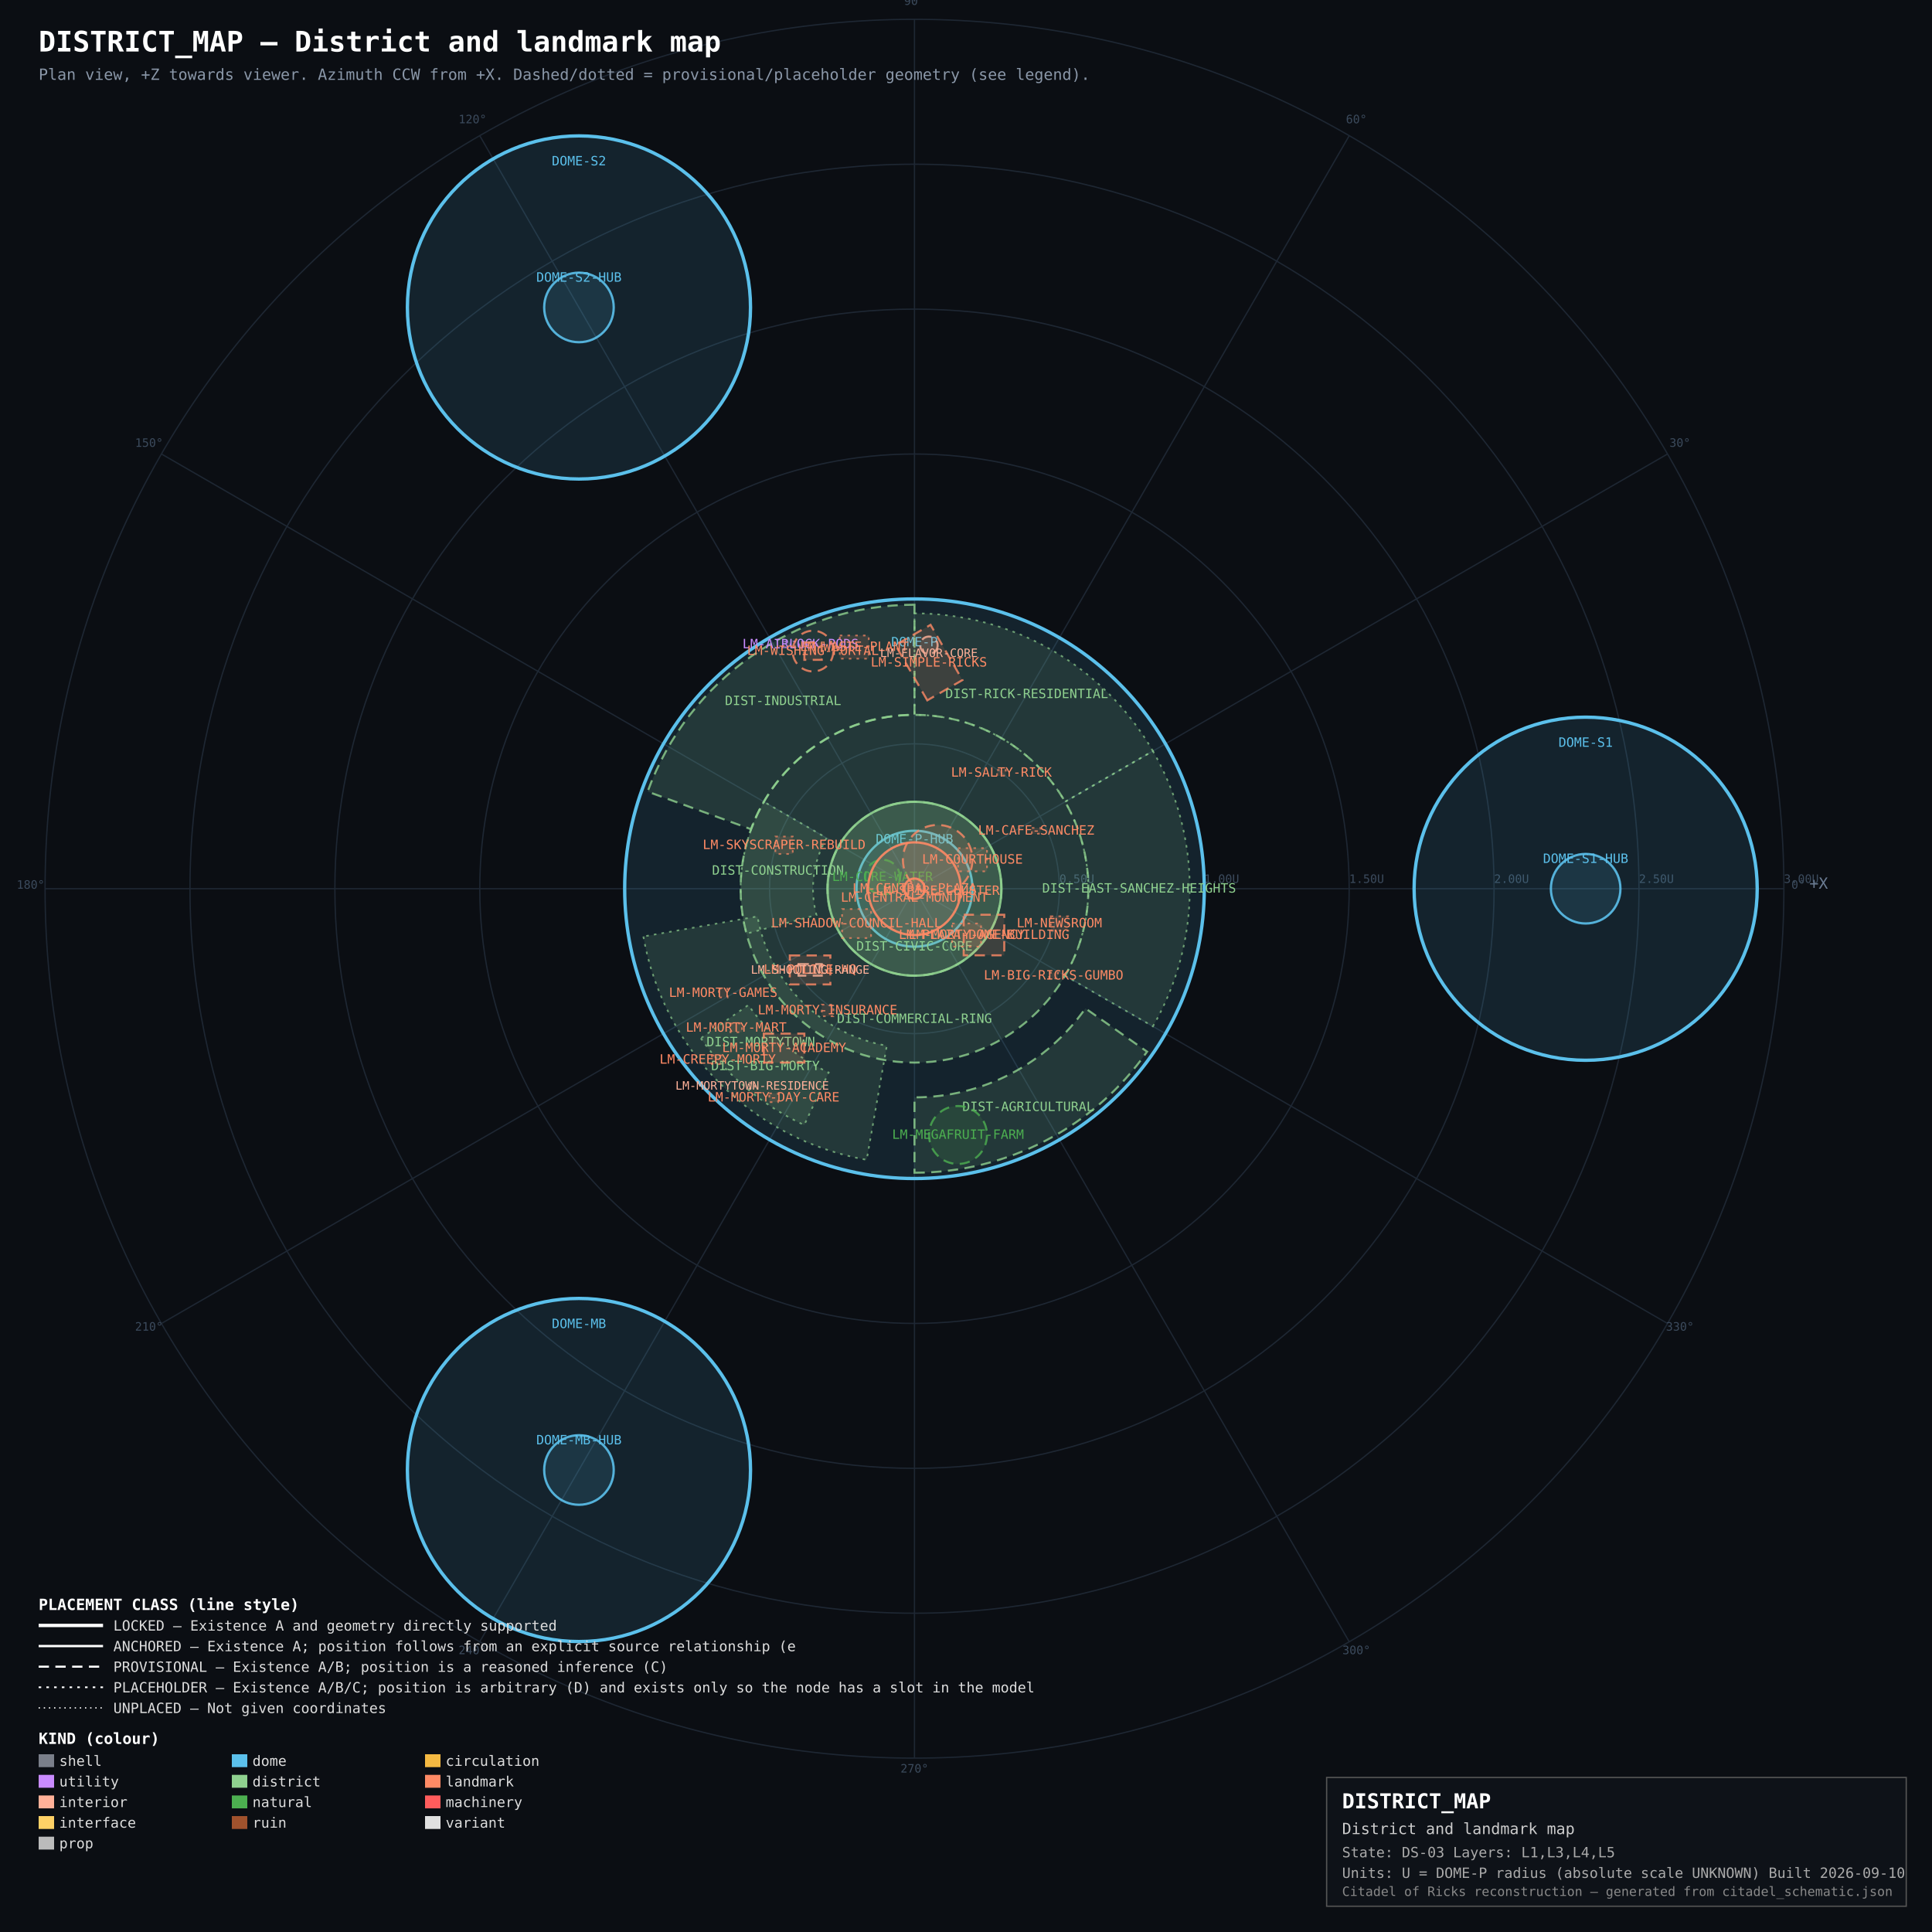
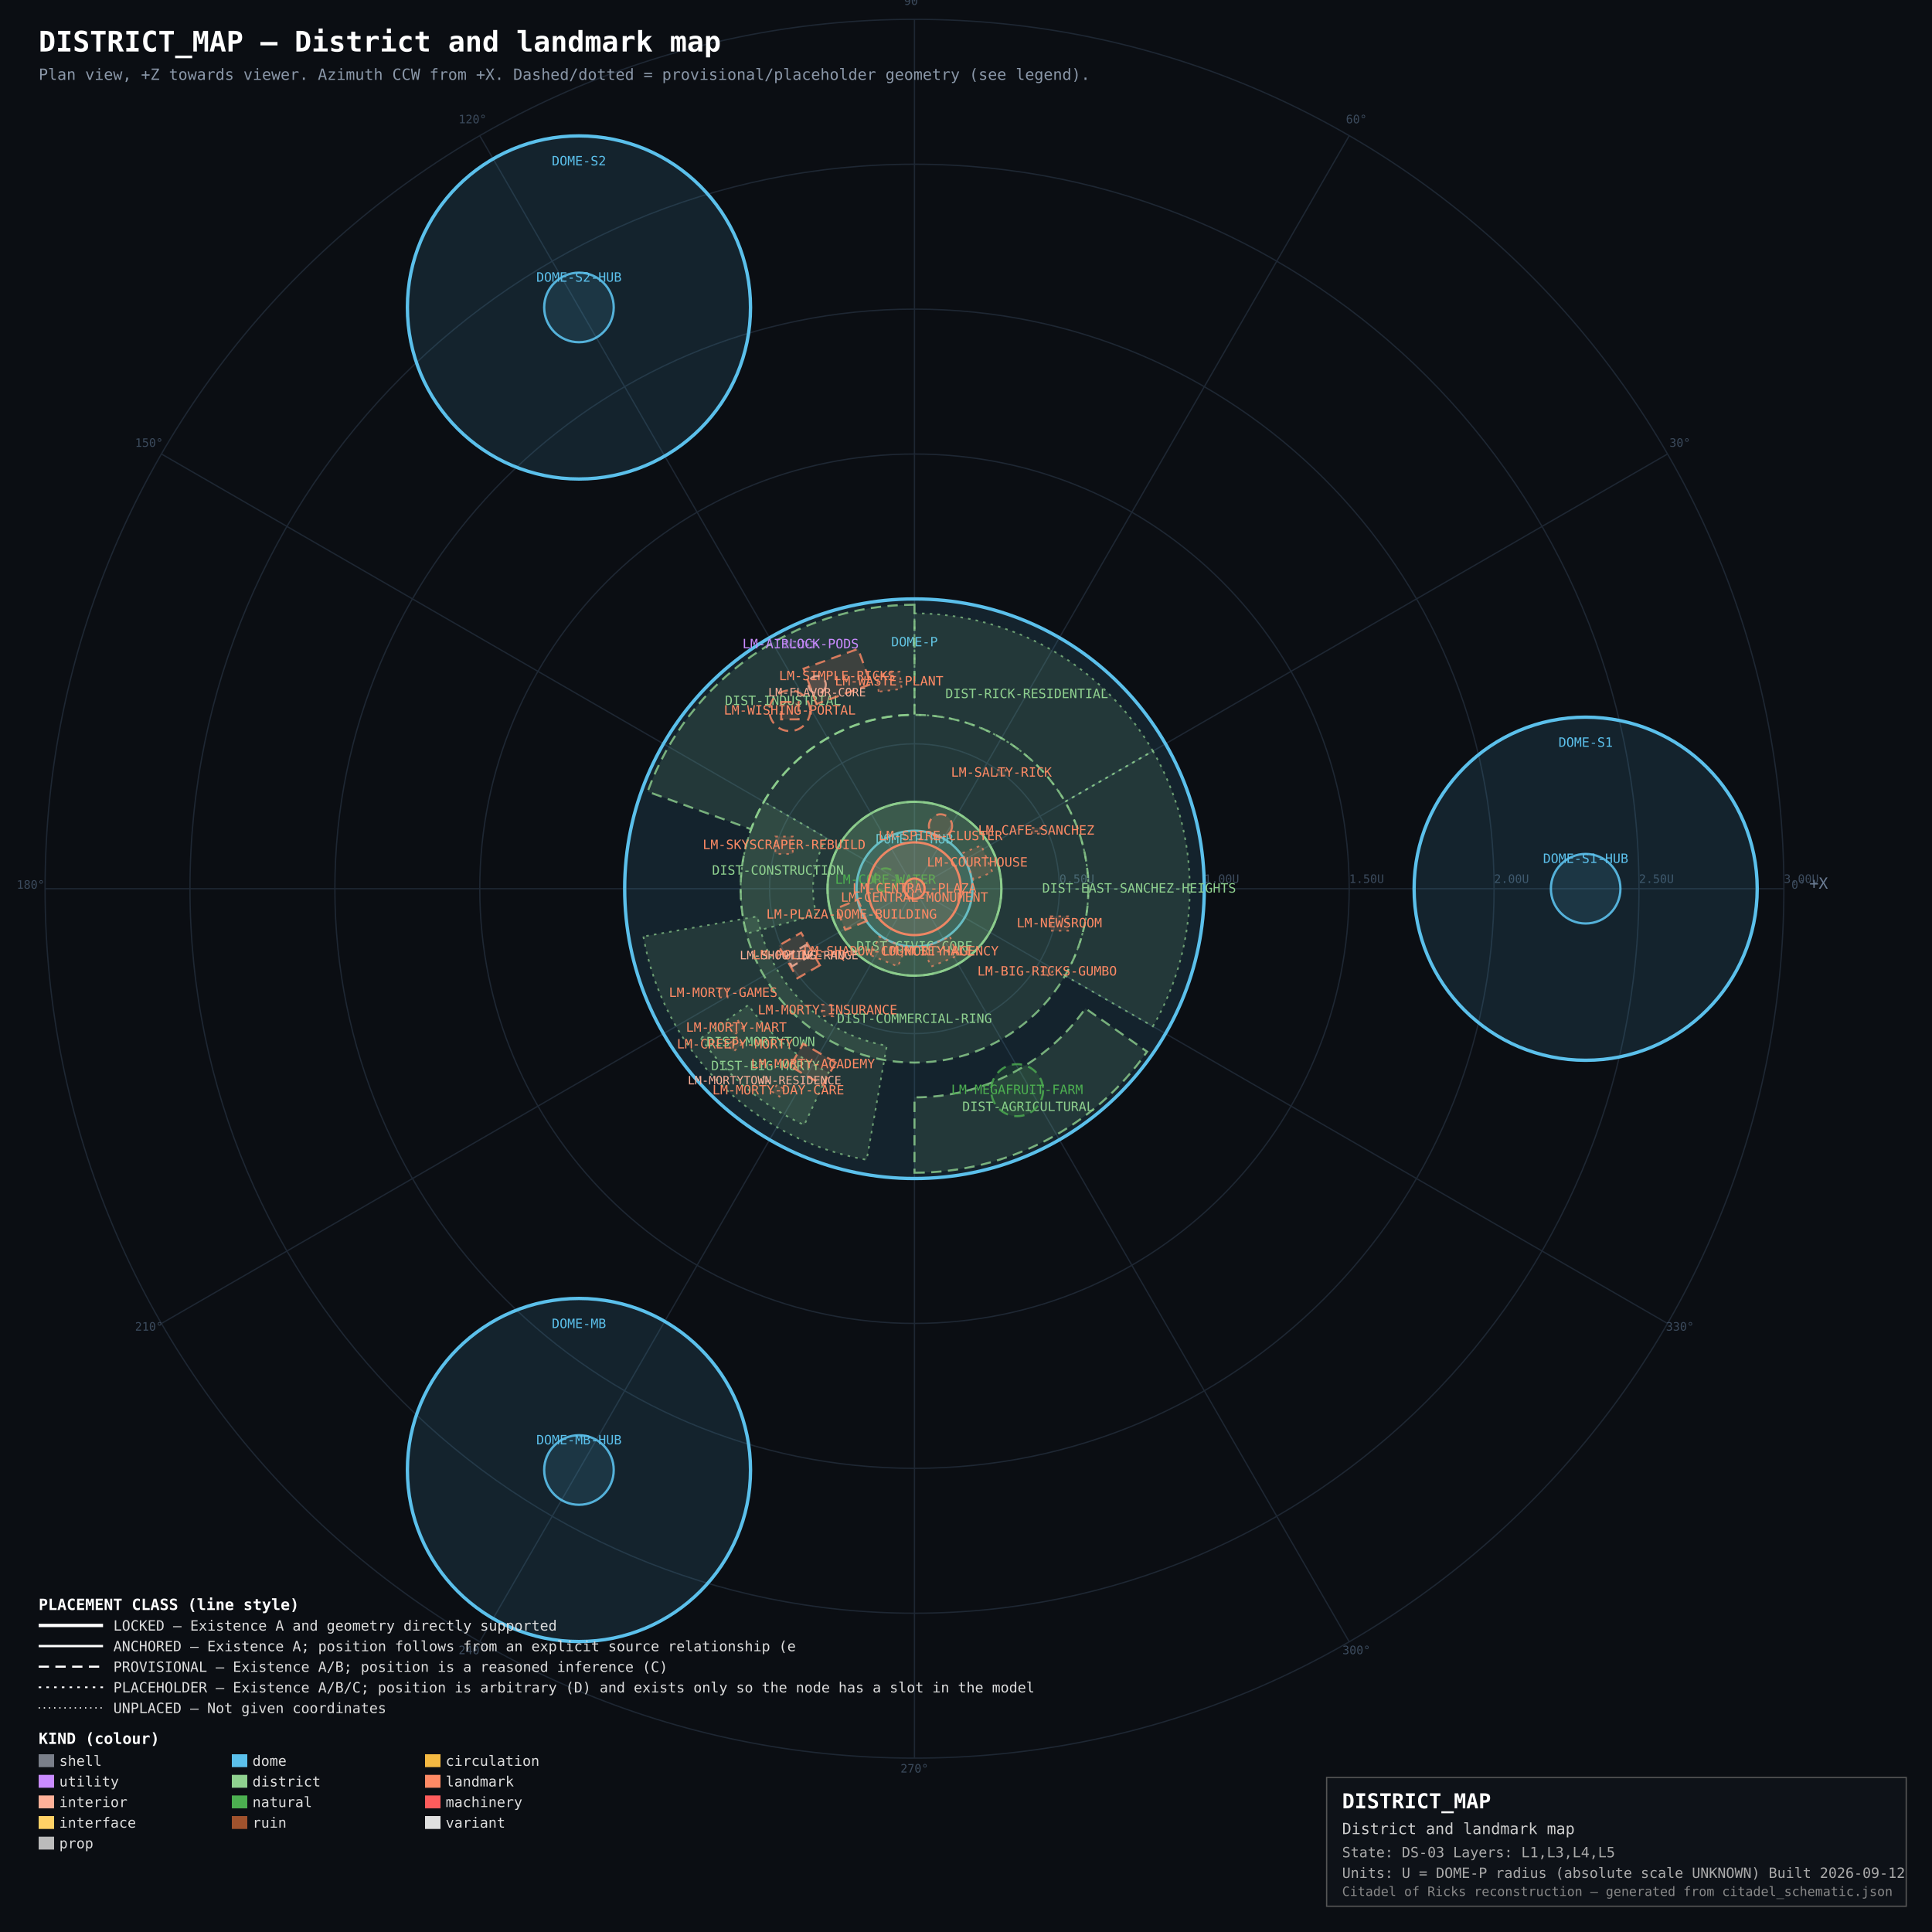
<svg xmlns="http://www.w3.org/2000/svg" width="1500" height="1500" viewBox="0 0 1500 1500" font-family="ui-monospace, Consolas, monospace">
  <rect width="1500" height="1500" fill="#0b0e13" />
  <circle cx="710.0" cy="690.0" r="112.5" stroke="#1e2733" stroke-width="1" fill="none" />
  <text x="822.5" y="685.5" font-size="9" text-anchor="start" fill="#3b4a5c" font-family="ui-monospace, Consolas, monospace">0.50U</text>
  <circle cx="710.0" cy="690.0" r="225.0" stroke="#1e2733" stroke-width="1" fill="none" />
  <text x="935.0" y="685.5" font-size="9" text-anchor="start" fill="#3b4a5c" font-family="ui-monospace, Consolas, monospace">1.00U</text>
  <circle cx="710.0" cy="690.0" r="337.5" stroke="#1e2733" stroke-width="1" fill="none" />
  <text x="1047.5" y="685.5" font-size="9" text-anchor="start" fill="#3b4a5c" font-family="ui-monospace, Consolas, monospace">1.50U</text>
  <circle cx="710.0" cy="690.0" r="450.0" stroke="#1e2733" stroke-width="1" fill="none" />
  <text x="1160.0" y="685.5" font-size="9" text-anchor="start" fill="#3b4a5c" font-family="ui-monospace, Consolas, monospace">2.00U</text>
  <circle cx="710.0" cy="690.0" r="562.5" stroke="#1e2733" stroke-width="1" fill="none" />
  <text x="1272.5" y="685.5" font-size="9" text-anchor="start" fill="#3b4a5c" font-family="ui-monospace, Consolas, monospace">2.50U</text>
  <circle cx="710.0" cy="690.0" r="675.0" stroke="#1e2733" stroke-width="1" fill="none" />
  <text x="1385.0" y="685.5" font-size="9" text-anchor="start" fill="#3b4a5c" font-family="ui-monospace, Consolas, monospace">3.00U</text>
  <line x1="710.0" y1="690.0" x2="1385.0" y2="690.0" stroke="#1e2733" stroke-width="1" />
  <text x="1396.2" y="690.0" font-size="9" text-anchor="middle" fill="#3b4a5c" font-family="ui-monospace, Consolas, monospace">0°</text>
  <line x1="710.0" y1="690.0" x2="1294.6" y2="352.5" stroke="#1e2733" stroke-width="1" />
  <text x="1304.3" y="346.9" font-size="9" text-anchor="middle" fill="#3b4a5c" font-family="ui-monospace, Consolas, monospace">30°</text>
  <line x1="710.0" y1="690.0" x2="1047.5" y2="105.4" stroke="#1e2733" stroke-width="1" />
  <text x="1053.1" y="95.7" font-size="9" text-anchor="middle" fill="#3b4a5c" font-family="ui-monospace, Consolas, monospace">60°</text>
  <line x1="710.0" y1="690.0" x2="710.0" y2="15.0" stroke="#1e2733" stroke-width="1" />
  <text x="710.0" y="3.8" font-size="9" text-anchor="middle" fill="#3b4a5c" font-family="ui-monospace, Consolas, monospace">90°</text>
  <line x1="710.0" y1="690.0" x2="372.5" y2="105.4" stroke="#1e2733" stroke-width="1" />
  <text x="366.9" y="95.7" font-size="9" text-anchor="middle" fill="#3b4a5c" font-family="ui-monospace, Consolas, monospace">120°</text>
  <line x1="710.0" y1="690.0" x2="125.4" y2="352.5" stroke="#1e2733" stroke-width="1" />
  <text x="115.7" y="346.9" font-size="9" text-anchor="middle" fill="#3b4a5c" font-family="ui-monospace, Consolas, monospace">150°</text>
  <line x1="710.0" y1="690.0" x2="35.0" y2="690.0" stroke="#1e2733" stroke-width="1" />
  <text x="23.8" y="690.0" font-size="9" text-anchor="middle" fill="#3b4a5c" font-family="ui-monospace, Consolas, monospace">180°</text>
  <line x1="710.0" y1="690.0" x2="125.4" y2="1027.5" stroke="#1e2733" stroke-width="1" />
  <text x="115.7" y="1033.1" font-size="9" text-anchor="middle" fill="#3b4a5c" font-family="ui-monospace, Consolas, monospace">210°</text>
  <line x1="710.0" y1="690.0" x2="372.5" y2="1274.6" stroke="#1e2733" stroke-width="1" />
  <text x="366.9" y="1284.3" font-size="9" text-anchor="middle" fill="#3b4a5c" font-family="ui-monospace, Consolas, monospace">240°</text>
  <line x1="710.0" y1="690.0" x2="710.0" y2="1365.0" stroke="#1e2733" stroke-width="1" />
  <text x="710.0" y="1376.2" font-size="9" text-anchor="middle" fill="#3b4a5c" font-family="ui-monospace, Consolas, monospace">270°</text>
  <line x1="710.0" y1="690.0" x2="1047.5" y2="1274.6" stroke="#1e2733" stroke-width="1" />
  <text x="1053.1" y="1284.3" font-size="9" text-anchor="middle" fill="#3b4a5c" font-family="ui-monospace, Consolas, monospace">300°</text>
  <line x1="710.0" y1="690.0" x2="1294.6" y2="1027.5" stroke="#1e2733" stroke-width="1" />
  <text x="1304.3" y="1033.1" font-size="9" text-anchor="middle" fill="#3b4a5c" font-family="ui-monospace, Consolas, monospace">330°</text>
  <text x="1412.0" y="690.0" font-size="12" text-anchor="middle" fill="#6b7c93" font-family="ui-monospace, Consolas, monospace">+X</text>
  <text x="710.0" y="-12.0" font-size="12" text-anchor="middle" fill="#6b7c93" font-family="ui-monospace, Consolas, monospace">+Y</text>
  <text x="30" y="40" font-size="22" fill="#fff" font-weight="bold">DISTRICT_MAP — District and landmark map</text>
  <text x="30" y="62" font-size="12" fill="#8a97a8">Plan view, +Z towards viewer. Azimuth CCW from +X. Dashed/dotted = provisional/placeholder geometry (see legend).</text>
  <circle cx="710.0" cy="690.0" r="225.0" stroke="#5bc0eb" stroke-width="2.6" stroke-opacity="1.0" fill="#5bc0eb" fill-opacity="0.12" />
  <text x="710.0" y="501.8" font-size="10" text-anchor="middle" fill="#5bc0eb" font-family="ui-monospace, Consolas, monospace">DOME-P</text>
  <circle cx="1231.1" cy="690.0" r="133.2" stroke="#5bc0eb" stroke-width="2.6" stroke-opacity="1.0" fill="#5bc0eb" fill-opacity="0.12" />
  <text x="1231.1" y="579.8" font-size="10" text-anchor="middle" fill="#5bc0eb" font-family="ui-monospace, Consolas, monospace">DOME-S1</text>
  <circle cx="449.5" cy="238.7" r="133.2" stroke="#5bc0eb" stroke-width="2.6" stroke-opacity="1.0" fill="#5bc0eb" fill-opacity="0.12" />
  <text x="449.5" y="128.4" font-size="10" text-anchor="middle" fill="#5bc0eb" font-family="ui-monospace, Consolas, monospace">DOME-S2</text>
  <circle cx="449.5" cy="1141.3" r="133.2" stroke="#5bc0eb" stroke-width="2.6" stroke-opacity="1.0" fill="#5bc0eb" fill-opacity="0.12" />
  <text x="449.5" y="1031.1" font-size="10" text-anchor="middle" fill="#5bc0eb" font-family="ui-monospace, Consolas, monospace">DOME-MB</text>
  <circle cx="710.0" cy="690.0" r="45.0" stroke="#5bc0eb" stroke-width="1.8" stroke-opacity="0.9" fill="#5bc0eb" fill-opacity="0.12" />
  <text x="710.0" y="654.8" font-size="10" text-anchor="middle" fill="#5bc0eb" font-family="ui-monospace, Consolas, monospace">DOME-P-HUB</text>
  <circle cx="1231.1" cy="690.0" r="27.0" stroke="#5bc0eb" stroke-width="1.8" stroke-opacity="0.9" fill="#5bc0eb" fill-opacity="0.12" />
  <text x="1231.1" y="670.0" font-size="10" text-anchor="middle" fill="#5bc0eb" font-family="ui-monospace, Consolas, monospace">DOME-S1-HUB</text>
  <circle cx="449.5" cy="238.7" r="27.0" stroke="#5bc0eb" stroke-width="1.8" stroke-opacity="0.9" fill="#5bc0eb" fill-opacity="0.12" />
  <text x="449.5" y="218.7" font-size="10" text-anchor="middle" fill="#5bc0eb" font-family="ui-monospace, Consolas, monospace">DOME-S2-HUB</text>
  <circle cx="449.5" cy="1141.3" r="27.0" stroke="#5bc0eb" stroke-width="1.8" stroke-opacity="0.9" fill="#5bc0eb" fill-opacity="0.12" />
  <text x="449.5" y="1121.4" font-size="10" text-anchor="middle" fill="#5bc0eb" font-family="ui-monospace, Consolas, monospace">DOME-MB-HUB</text>
  <circle cx="710.0" cy="690.0" r="67.5" stroke="#8fd18f" stroke-width="1.8" stroke-opacity="0.9" fill="#8fd18f" fill-opacity="0.12" />
  <text x="710.0" y="738.0" font-size="10" text-anchor="middle" fill="#8fd18f" font-family="ui-monospace, Consolas, monospace">DIST-CIVIC-CORE</text>
  <circle cx="710.0" cy="690.0" r="135.0" stroke="#8fd18f" stroke-width="1.6" stroke-opacity="0.8" stroke-dasharray="8,5" fill="#8fd18f" fill-opacity="0.12" />
  <circle cx="710.0" cy="690.0" r="67.5" stroke="#8fd18f" stroke-width="1.6" stroke-opacity="0.8" stroke-dasharray="8,5" fill="#8fd18f" fill-opacity="0.12" />
  <text x="710.0" y="794.2" font-size="10" text-anchor="middle" fill="#8fd18f" font-family="ui-monospace, Consolas, monospace">DIST-COMMERCIAL-RING</text>
  <path d="M 895.1,583.1 A 213.8 213.8 0 0 0 710.0,476.2 L 710.0,555.0 A 135.0 135.0 0 0 1 826.9,622.5 Z" stroke="#8fd18f" stroke-width="1.3" stroke-opacity="0.7" stroke-dasharray="2,4" fill="#8fd18f" fill-opacity="0.12" />
  <text x="797.2" y="542.0" font-size="10" text-anchor="middle" fill="#8fd18f" font-family="ui-monospace, Consolas, monospace">DIST-RICK-RESIDENTIAL</text>
  <path d="M 895.1,796.9 A 213.8 213.8 0 0 0 895.1,583.1 L 826.9,622.5 A 135.0 135.0 0 0 1 826.9,757.5 Z" stroke="#8fd18f" stroke-width="1.3" stroke-opacity="0.7" stroke-dasharray="2,4" fill="#8fd18f" fill-opacity="0.12" />
  <text x="884.4" y="693.0" font-size="10" text-anchor="middle" fill="#8fd18f" font-family="ui-monospace, Consolas, monospace">DIST-EAST-SANCHEZ-HEIGHTS</text>
  <path d="M 710.0,469.5 A 220.5 220.5 0 0 0 502.8,614.6 L 583.1,643.8 A 135.0 135.0 0 0 1 710.0,555.0 Z" stroke="#8fd18f" stroke-width="1.6" stroke-opacity="0.8" stroke-dasharray="8,5" fill="#8fd18f" fill-opacity="0.12" />
  <text x="608.0" y="547.4" font-size="10" text-anchor="middle" fill="#8fd18f" font-family="ui-monospace, Consolas, monospace">DIST-INDUSTRIAL</text>
  <path d="M 499.5,727.1 A 213.8 213.8 0 0 0 672.9,900.5 L 688.5,811.9 A 123.8 123.8 0 0 1 588.1,711.5 Z" stroke="#8fd18f" stroke-width="1.3" stroke-opacity="0.7" stroke-dasharray="2,4" fill="#8fd18f" fill-opacity="0.12" />
  <text x="590.7" y="812.3" font-size="10" text-anchor="middle" fill="#8fd18f" font-family="ui-monospace, Consolas, monospace">DIST-MORTYTOWN</text>
  <path d="M 544.1,806.1 A 202.5 202.5 0 0 0 624.4,873.5 L 643.4,832.7 A 157.5 157.5 0 0 1 581.0,780.3 Z" stroke="#8fd18f" stroke-width="1.3" stroke-opacity="0.7" stroke-dasharray="2,4" fill="#8fd18f" fill-opacity="0.12" />
  <text x="594.3" y="830.9" font-size="10" text-anchor="middle" fill="#8fd18f" font-family="ui-monospace, Consolas, monospace">DIST-BIG-MORTY</text>
  <path d="M 710.0,910.5 A 220.5 220.5 0 0 0 890.6,816.5 L 842.7,782.9 A 162.0 162.0 0 0 1 710.0,852.0 Z" stroke="#8fd18f" stroke-width="1.6" stroke-opacity="0.8" stroke-dasharray="8,5" fill="#8fd18f" fill-opacity="0.12" />
  <text x="798.3" y="862.6" font-size="10" text-anchor="middle" fill="#8fd18f" font-family="ui-monospace, Consolas, monospace">DIST-AGRICULTURAL</text>
  <path d="M 593.1,622.5 A 135.0 135.0 0 0 0 579.6,724.9 L 633.9,710.4 A 78.8 78.8 0 0 1 641.8,650.6 Z" stroke="#8fd18f" stroke-width="1.3" stroke-opacity="0.7" stroke-dasharray="2,4" fill="#8fd18f" fill-opacity="0.12" />
  <text x="604.0" y="679.1" font-size="10" text-anchor="middle" fill="#8fd18f" font-family="ui-monospace, Consolas, monospace">DIST-CONSTRUCTION</text>
  <rect x="609.2" y="498.1" width="4.5" height="4.5" stroke="#c98bff" stroke-width="1.3" stroke-opacity="0.7" stroke-dasharray="2,4" fill="#c98bff" fill-opacity="0.12" />
  <rect x="616.0" y="498.1" width="4.5" height="4.5" stroke="#c98bff" stroke-width="1.3" stroke-opacity="0.7" stroke-dasharray="2,4" fill="#c98bff" fill-opacity="0.12" />
  <rect x="622.7" y="498.1" width="4.5" height="4.5" stroke="#c98bff" stroke-width="1.3" stroke-opacity="0.7" stroke-dasharray="2,4" fill="#c98bff" fill-opacity="0.12" />
  <rect x="629.5" y="498.1" width="4.5" height="4.5" stroke="#c98bff" stroke-width="1.3" stroke-opacity="0.7" stroke-dasharray="2,4" fill="#c98bff" fill-opacity="0.12" />
  <text x="621.6" y="503.3" font-size="10" text-anchor="middle" fill="#c98bff" font-family="ui-monospace, Consolas, monospace">LM-AIRLOCK-PODS</text>
-   <circle cx="685.2" cy="681.0" r="13.5" stroke="#4caf50" stroke-width="1.6" stroke-opacity="0.8" stroke-dasharray="8,5" fill="#4caf50" fill-opacity="0.12" />
-   <text x="685.2" y="684.0" font-size="10" text-anchor="middle" fill="#4caf50" font-family="ui-monospace, Consolas, monospace">LM-CORE-WATER</text>
-   <circle cx="743.8" cy="881.2" r="22.5" stroke="#4caf50" stroke-width="1.6" stroke-opacity="0.8" stroke-dasharray="8,5" fill="#4caf50" fill-opacity="0.12" />
-   <text x="743.8" y="884.2" font-size="10" text-anchor="middle" fill="#4caf50" font-family="ui-monospace, Consolas, monospace">LM-MEGAFRUIT-FARM</text>
+   <circle cx="687.5" cy="683.2" r="9.0" stroke="#4caf50" stroke-width="1.6" stroke-opacity="0.8" stroke-dasharray="8,5" fill="#4caf50" fill-opacity="0.12" />
+   <text x="687.5" y="686.2" font-size="10" text-anchor="middle" fill="#4caf50" font-family="ui-monospace, Consolas, monospace">LM-CORE-WATER</text>
+   <circle cx="789.7" cy="846.4" r="20.2" stroke="#4caf50" stroke-width="1.6" stroke-opacity="0.8" stroke-dasharray="8,5" fill="#4caf50" fill-opacity="0.12" />
+   <text x="789.7" y="849.4" font-size="10" text-anchor="middle" fill="#4caf50" font-family="ui-monospace, Consolas, monospace">LM-MEGAFRUIT-FARM</text>
  <circle cx="710.0" cy="690.0" r="36.0" stroke="#ff8a65" stroke-width="1.8" stroke-opacity="0.9" fill="#ff8a65" fill-opacity="0.12" />
  <text x="710.0" y="693.0" font-size="10" text-anchor="middle" fill="#ff8a65" font-family="ui-monospace, Consolas, monospace">LM-CENTRAL-PLAZA</text>
  <circle cx="710.0" cy="690.0" r="7.9" stroke="#ff8a65" stroke-width="1.8" stroke-opacity="0.9" fill="#ff8a65" fill-opacity="0.12" />
  <text x="710.0" y="700.1" font-size="10" text-anchor="middle" fill="#ff8a65" font-family="ui-monospace, Consolas, monospace">LM-CENTRAL-MONUMENT</text>
-   <circle cx="728.0" cy="667.5" r="27.0" stroke="#ff8a65" stroke-width="1.6" stroke-opacity="0.8" stroke-dasharray="8,5" fill="#ff8a65" fill-opacity="0.12" />
-   <text x="728.0" y="694.8" font-size="10" text-anchor="middle" fill="#ff8a65" font-family="ui-monospace, Consolas, monospace">LM-SPIRE-CLUSTER</text>
-   <rect x="748.2" y="710.2" width="31.5" height="31.5" stroke="#ff8a65" stroke-width="1.6" stroke-opacity="0.8" stroke-dasharray="8,5" fill="#ff8a65" fill-opacity="0.12" />
-   <text x="764.0" y="729.0" font-size="10" text-anchor="middle" fill="#ff8a65" font-family="ui-monospace, Consolas, monospace">LM-PLAZA-DOME-BUILDING</text>
-   <rect x="653.8" y="705.8" width="22.5" height="22.5" stroke="#ff8a65" stroke-width="1.3" stroke-opacity="0.7" stroke-dasharray="2,4" fill="#ff8a65" fill-opacity="0.12" />
-   <text x="665.0" y="720.0" font-size="10" text-anchor="middle" fill="#ff8a65" font-family="ui-monospace, Consolas, monospace">LM-SHADOW-COUNCIL-HALL</text>
-   <rect x="743.8" y="658.5" width="22.5" height="18.0" stroke="#ff8a65" stroke-width="1.3" stroke-opacity="0.7" stroke-dasharray="2,4" fill="#ff8a65" fill-opacity="0.12" />
-   <text x="755.0" y="670.5" font-size="10" text-anchor="middle" fill="#ff8a65" font-family="ui-monospace, Consolas, monospace">LM-COURTHOUSE</text>
-   <rect x="739.2" y="717.0" width="22.5" height="18.0" stroke="#ff8a65" stroke-width="1.3" stroke-opacity="0.7" stroke-dasharray="2,4" fill="#ff8a65" fill-opacity="0.12" />
-   <text x="750.5" y="729.0" font-size="10" text-anchor="middle" fill="#ff8a65" font-family="ui-monospace, Consolas, monospace">LM-MORTY-AGENCY</text>
-   <rect x="613.2" y="741.8" width="31.5" height="22.5" stroke="#ff8a65" stroke-width="1.6" stroke-opacity="0.8" stroke-dasharray="8,5" fill="#ff8a65" fill-opacity="0.12" />
-   <text x="629.0" y="756.0" font-size="10" text-anchor="middle" fill="#ff8a65" font-family="ui-monospace, Consolas, monospace">LM-POLICE-HQ</text>
-   <rect x="593.0" y="802.5" width="31.5" height="22.5" stroke="#ff8a65" stroke-width="1.6" stroke-opacity="0.8" stroke-dasharray="8,5" fill="#ff8a65" fill-opacity="0.12" />
-   <text x="608.8" y="816.8" font-size="10" text-anchor="middle" fill="#ff8a65" font-family="ui-monospace, Consolas, monospace">LM-MORTY-ACADEMY</text>
-   <rect x="696.5" y="498.8" width="49.5" height="31.5" stroke="#ff8a65" stroke-width="1.6" stroke-opacity="0.8" stroke-dasharray="8,5" fill="#ff8a65" fill-opacity="0.12" transform="rotate(-120.0 721.2 514.5)" />
-   <text x="721.2" y="517.5" font-size="10" text-anchor="middle" fill="#ff8a65" font-family="ui-monospace, Consolas, monospace">LM-SIMPLE-RICKS</text>
-   <circle cx="631.2" cy="505.5" r="15.8" stroke="#ff8a65" stroke-width="1.6" stroke-opacity="0.8" stroke-dasharray="8,5" fill="none" />
-   <rect x="624.5" y="498.8" width="13.5" height="13.5" stroke="#ff8a65" stroke-width="1.6" stroke-opacity="0.8" stroke-dasharray="8,5" fill="#ff8a65" fill-opacity="0.12" />
-   <text x="631.2" y="508.5" font-size="10" text-anchor="middle" fill="#ff8a65" font-family="ui-monospace, Consolas, monospace">LM-WISHING-PORTAL</text>
-   <rect x="652.0" y="493.4" width="22.5" height="18.0" stroke="#ff8a65" stroke-width="1.3" stroke-opacity="0.7" stroke-dasharray="2,4" fill="#ff8a65" fill-opacity="0.12" />
-   <text x="663.2" y="505.4" font-size="10" text-anchor="middle" fill="#ff8a65" font-family="ui-monospace, Consolas, monospace">LM-WASTE-PLANT</text>
+   <circle cx="730.2" cy="641.2" r="9.0" stroke="#ff8a65" stroke-width="1.6" stroke-opacity="0.8" stroke-dasharray="8,5" fill="#ff8a65" fill-opacity="0.12" />
+   <text x="730.2" y="652.3" font-size="10" text-anchor="middle" fill="#ff8a65" font-family="ui-monospace, Consolas, monospace">LM-SPIRE-CLUSTER</text>
+   <rect x="652.2" y="701.2" width="18.0" height="18.0" stroke="#ff8a65" stroke-width="1.6" stroke-opacity="0.8" stroke-dasharray="8,5" fill="#ff8a65" fill-opacity="0.12" transform="rotate(-202.5 661.2 710.2)" />
+   <text x="661.2" y="713.2" font-size="10" text-anchor="middle" fill="#ff8a65" font-family="ui-monospace, Consolas, monospace">LM-PLAZA-DOME-BUILDING</text>
+   <rect x="681.9" y="727.6" width="15.8" height="22.5" stroke="#ff8a65" stroke-width="1.3" stroke-opacity="0.7" stroke-dasharray="2,4" fill="#ff8a65" fill-opacity="0.12" transform="rotate(-247.5 689.8 738.8)" />
+   <text x="689.8" y="741.8" font-size="10" text-anchor="middle" fill="#ff8a65" font-family="ui-monospace, Consolas, monospace">LM-SHADOW-COUNCIL-HALL</text>
+   <rect x="751.0" y="658.5" width="15.8" height="22.5" stroke="#ff8a65" stroke-width="1.3" stroke-opacity="0.7" stroke-dasharray="2,4" fill="#ff8a65" fill-opacity="0.12" transform="rotate(-22.5 758.8 669.8)" />
+   <text x="758.8" y="672.8" font-size="10" text-anchor="middle" fill="#ff8a65" font-family="ui-monospace, Consolas, monospace">LM-COURTHOUSE</text>
+   <rect x="722.4" y="727.6" width="15.8" height="22.5" stroke="#ff8a65" stroke-width="1.3" stroke-opacity="0.7" stroke-dasharray="2,4" fill="#ff8a65" fill-opacity="0.12" transform="rotate(-292.5 730.2 738.8)" />
+   <text x="730.2" y="741.8" font-size="10" text-anchor="middle" fill="#ff8a65" font-family="ui-monospace, Consolas, monospace">LM-MORTY-AGENCY</text>
+   <rect x="610.2" y="727.1" width="20.2" height="29.2" stroke="#ff8a65" stroke-width="1.6" stroke-opacity="0.8" stroke-dasharray="8,5" fill="#ff8a65" fill-opacity="0.12" transform="rotate(-210.0 620.4 741.8)" />
+   <text x="620.4" y="744.8" font-size="10" text-anchor="middle" fill="#ff8a65" font-family="ui-monospace, Consolas, monospace">LM-POLICE-HQ</text>
+   <rect x="621.1" y="811.8" width="20.2" height="29.2" stroke="#ff8a65" stroke-width="1.6" stroke-opacity="0.8" stroke-dasharray="8,5" fill="#ff8a65" fill-opacity="0.12" transform="rotate(-240.0 631.2 826.4)" />
+   <text x="631.2" y="829.4" font-size="10" text-anchor="middle" fill="#ff8a65" font-family="ui-monospace, Consolas, monospace">LM-MORTY-ACADEMY</text>
+   <rect x="635.3" y="502.6" width="29.2" height="45.0" stroke="#ff8a65" stroke-width="1.6" stroke-opacity="0.8" stroke-dasharray="8,5" fill="#ff8a65" fill-opacity="0.12" transform="rotate(-110.0 650.0 525.1)" />
+   <text x="650.0" y="528.1" font-size="10" text-anchor="middle" fill="#ff8a65" font-family="ui-monospace, Consolas, monospace">LM-SIMPLE-RICKS</text>
+   <circle cx="613.2" cy="551.8" r="15.8" stroke="#ff8a65" stroke-width="1.6" stroke-opacity="0.8" stroke-dasharray="8,5" fill="none" />
+   <rect x="606.5" y="545.0" width="13.5" height="13.5" stroke="#ff8a65" stroke-width="1.6" stroke-opacity="0.8" stroke-dasharray="8,5" fill="#ff8a65" fill-opacity="0.12" />
+   <text x="613.2" y="554.8" font-size="10" text-anchor="middle" fill="#ff8a65" font-family="ui-monospace, Consolas, monospace">LM-WISHING-PORTAL</text>
+   <rect x="683.5" y="520.2" width="13.5" height="18.0" stroke="#ff8a65" stroke-width="1.3" stroke-opacity="0.7" stroke-dasharray="2,4" fill="#ff8a65" fill-opacity="0.12" transform="rotate(-97.0 690.3 529.2)" />
+   <text x="690.3" y="532.2" font-size="10" text-anchor="middle" fill="#ff8a65" font-family="ui-monospace, Consolas, monospace">LM-WASTE-PLANT</text>
  <rect x="801.1" y="642.8" width="6.8" height="4.5" stroke="#ff8a65" stroke-width="1.3" stroke-opacity="0.7" stroke-dasharray="2,4" fill="#ff8a65" fill-opacity="0.12" />
  <text x="804.5" y="648.0" font-size="10" text-anchor="middle" fill="#ff8a65" font-family="ui-monospace, Consolas, monospace">LM-CAFE-SANCHEZ</text>
  <rect x="815.8" y="711.4" width="13.5" height="11.2" stroke="#ff8a65" stroke-width="1.3" stroke-opacity="0.7" stroke-dasharray="2,4" fill="#ff8a65" fill-opacity="0.12" />
  <text x="822.5" y="720.0" font-size="10" text-anchor="middle" fill="#ff8a65" font-family="ui-monospace, Consolas, monospace">LM-NEWSROOM</text>
  <rect x="602.0" y="649.5" width="13.5" height="13.5" stroke="#ff8a65" stroke-width="1.3" stroke-opacity="0.7" stroke-dasharray="2,4" fill="#ff8a65" fill-opacity="0.12" />
  <text x="608.8" y="659.2" font-size="10" text-anchor="middle" fill="#ff8a65" font-family="ui-monospace, Consolas, monospace">LM-SKYSCRAPER-REBUILD</text>
-   <rect x="567.1" y="794.6" width="9.0" height="6.8" stroke="#ff8a65" stroke-width="1.3" stroke-opacity="0.7" stroke-dasharray="2,4" fill="#ff8a65" fill-opacity="0.12" />
-   <text x="571.6" y="801.0" font-size="10" text-anchor="middle" fill="#ff8a65" font-family="ui-monospace, Consolas, monospace">LM-MORTY-MART</text>
-   <rect x="552.7" y="819.4" width="9.0" height="6.8" stroke="#ff8a65" stroke-width="1.3" stroke-opacity="0.7" stroke-dasharray="2,4" fill="#ff8a65" fill-opacity="0.12" />
-   <text x="557.2" y="825.8" font-size="10" text-anchor="middle" fill="#ff8a65" font-family="ui-monospace, Consolas, monospace">LM-CREEPY-MORTY</text>
-   <rect x="597.3" y="848.9" width="6.8" height="6.8" stroke="#ff8a65" stroke-width="1.3" stroke-opacity="0.7" stroke-dasharray="2,4" fill="#ff8a65" fill-opacity="0.12" />
-   <text x="600.6" y="855.2" font-size="10" text-anchor="middle" fill="#ff8a65" font-family="ui-monospace, Consolas, monospace">LM-MORTY-DAY-CARE</text>
+   <rect x="567.2" y="794.7" width="9.0" height="6.8" stroke="#ff8a65" stroke-width="1.3" stroke-opacity="0.7" stroke-dasharray="2,4" fill="#ff8a65" fill-opacity="0.12" transform="rotate(-218.0 571.7 798.0)" />
+   <text x="571.7" y="801.0" font-size="10" text-anchor="middle" fill="#ff8a65" font-family="ui-monospace, Consolas, monospace">LM-MORTY-MART</text>
+   <rect x="566.2" y="807.7" width="9.0" height="6.8" stroke="#ff8a65" stroke-width="1.3" stroke-opacity="0.7" stroke-dasharray="2,4" fill="#ff8a65" fill-opacity="0.12" transform="rotate(-221.0 570.7 811.0)" />
+   <text x="570.7" y="814.0" font-size="10" text-anchor="middle" fill="#ff8a65" font-family="ui-monospace, Consolas, monospace">LM-CREEPY-MORTY</text>
+   <rect x="600.9" y="843.3" width="6.8" height="6.8" stroke="#ff8a65" stroke-width="1.3" stroke-opacity="0.7" stroke-dasharray="2,4" fill="#ff8a65" fill-opacity="0.12" transform="rotate(-236.0 604.3 846.7)" />
+   <text x="604.3" y="849.7" font-size="10" text-anchor="middle" fill="#ff8a65" font-family="ui-monospace, Consolas, monospace">LM-MORTY-DAY-CARE</text>
  <rect x="558.1" y="767.6" width="6.8" height="6.8" stroke="#ff8a65" stroke-width="1.3" stroke-opacity="0.7" stroke-dasharray="2,4" fill="#ff8a65" fill-opacity="0.12" />
  <text x="561.5" y="774.0" font-size="10" text-anchor="middle" fill="#ff8a65" font-family="ui-monospace, Consolas, monospace">LM-MORTY-GAMES</text>
  <rect x="638.0" y="780.0" width="9.0" height="9.0" stroke="#ff8a65" stroke-width="1.3" stroke-opacity="0.7" stroke-dasharray="2,4" fill="#ff8a65" fill-opacity="0.12" />
  <text x="642.5" y="787.5" font-size="10" text-anchor="middle" fill="#ff8a65" font-family="ui-monospace, Consolas, monospace">LM-MORTY-INSURANCE</text>
  <rect x="774.1" y="597.8" width="6.8" height="4.5" stroke="#ff8a65" stroke-width="1.3" stroke-opacity="0.7" stroke-dasharray="2,4" fill="#ff8a65" fill-opacity="0.12" />
  <text x="777.5" y="603.0" font-size="10" text-anchor="middle" fill="#ff8a65" font-family="ui-monospace, Consolas, monospace">LM-SALTY-RICK</text>
-   <rect x="814.6" y="755.2" width="6.8" height="4.5" stroke="#ff8a65" stroke-width="1.3" stroke-opacity="0.7" stroke-dasharray="2,4" fill="#ff8a65" fill-opacity="0.12" />
-   <text x="818.0" y="760.5" font-size="10" text-anchor="middle" fill="#ff8a65" font-family="ui-monospace, Consolas, monospace">LM-BIG-RICKS-GUMBO</text>
-   <rect x="620.0" y="748.5" width="18.0" height="9.0" stroke="#ffb199" stroke-width="1.6" stroke-opacity="0.8" stroke-dasharray="8,5" fill="#ffb199" fill-opacity="0.12" />
-   <text x="629.0" y="756.0" font-size="9" text-anchor="middle" fill="#ffb199" font-family="ui-monospace, Consolas, monospace">LM-SHOOTING-RANGE</text>
-   <circle cx="721.2" cy="501.0" r="6.8" stroke="#ffb199" stroke-width="1.6" stroke-opacity="0.8" stroke-dasharray="8,5" fill="#ffb199" fill-opacity="0.12" />
-   <text x="721.2" y="510.1" font-size="9" text-anchor="middle" fill="#ffb199" font-family="ui-monospace, Consolas, monospace">LM-FLAVOR-CORE</text>
-   <rect x="581.8" y="840.8" width="4.5" height="4.5" stroke="#ffb199" stroke-width="1.3" stroke-opacity="0.7" stroke-dasharray="2,4" fill="#ffb199" fill-opacity="0.12" />
-   <text x="584.0" y="846.0" font-size="9" text-anchor="middle" fill="#ffb199" font-family="ui-monospace, Consolas, monospace">LM-MORTYTOWN-RESIDENCE</text>
+   <rect x="809.7" y="752.1" width="6.8" height="4.5" stroke="#ff8a65" stroke-width="1.3" stroke-opacity="0.7" stroke-dasharray="2,4" fill="#ff8a65" fill-opacity="0.12" transform="rotate(32.0 813.0 754.4)" />
+   <text x="813.0" y="757.4" font-size="10" text-anchor="middle" fill="#ff8a65" font-family="ui-monospace, Consolas, monospace">LM-BIG-RICKS-GUMBO</text>
+   <rect x="611.4" y="737.2" width="18.0" height="9.0" stroke="#ffb199" stroke-width="1.6" stroke-opacity="0.8" stroke-dasharray="8,5" fill="#ffb199" fill-opacity="0.12" transform="rotate(-210.0 620.4 741.8)" />
+   <text x="620.4" y="744.8" font-size="9" text-anchor="middle" fill="#ffb199" font-family="ui-monospace, Consolas, monospace">LM-SHOOTING-RANGE</text>
+   <circle cx="634.4" cy="531.6" r="6.8" stroke="#ffb199" stroke-width="1.6" stroke-opacity="0.8" stroke-dasharray="8,5" fill="#ffb199" fill-opacity="0.12" />
+   <text x="634.4" y="540.7" font-size="9" text-anchor="middle" fill="#ffb199" font-family="ui-monospace, Consolas, monospace">LM-FLAVOR-CORE</text>
+   <rect x="591.4" y="836.7" width="4.5" height="4.5" stroke="#ffb199" stroke-width="1.3" stroke-opacity="0.7" stroke-dasharray="2,4" fill="#ffb199" fill-opacity="0.12" transform="rotate(-232.0 593.6 838.9)" />
+   <text x="593.6" y="841.9" font-size="9" text-anchor="middle" fill="#ffb199" font-family="ui-monospace, Consolas, monospace">LM-MORTYTOWN-RESIDENCE</text>
  <text x="30" y="1250" font-size="12" fill="#fff" font-family="ui-monospace, Consolas, monospace" font-weight="bold">PLACEMENT CLASS (line style)</text>
  <line x1="30" y1="1262" x2="80" y2="1262" stroke="#fff" stroke-width="2.6" />
  <text x="88" y="1266" font-size="11" fill="#ddd" font-family="ui-monospace, Consolas, monospace">LOCKED — Existence A and geometry directly supported</text>
  <line x1="30" y1="1278" x2="80" y2="1278" stroke="#fff" stroke-width="1.8" />
  <text x="88" y="1282" font-size="11" fill="#ddd" font-family="ui-monospace, Consolas, monospace">ANCHORED — Existence A; position follows from an explicit source relationship (e</text>
  <line x1="30" y1="1294" x2="80" y2="1294" stroke="#fff" stroke-width="1.6" stroke-dasharray="8,5" />
  <text x="88" y="1298" font-size="11" fill="#ddd" font-family="ui-monospace, Consolas, monospace">PROVISIONAL — Existence A/B; position is a reasoned inference (C)</text>
  <line x1="30" y1="1310" x2="80" y2="1310" stroke="#fff" stroke-width="1.3" stroke-dasharray="2,4" />
  <text x="88" y="1314" font-size="11" fill="#ddd" font-family="ui-monospace, Consolas, monospace">PLACEHOLDER — Existence A/B/C; position is arbitrary (D) and exists only so the node has a slot in the model</text>
  <line x1="30" y1="1326" x2="80" y2="1326" stroke="#fff" stroke-width="1.0" stroke-dasharray="1,3" />
  <text x="88" y="1330" font-size="11" fill="#ddd" font-family="ui-monospace, Consolas, monospace">UNPLACED — Not given coordinates</text>
  <text x="30" y="1354" font-size="12" fill="#fff" font-family="ui-monospace, Consolas, monospace" font-weight="bold">KIND (colour)</text>
  <rect x="30" y="1362" width="12" height="10" fill="#7a7f8a" />
  <text x="46" y="1371" font-size="11" fill="#ddd" font-family="ui-monospace, Consolas, monospace">shell</text>
  <rect x="180" y="1362" width="12" height="10" fill="#5bc0eb" />
  <text x="196" y="1371" font-size="11" fill="#ddd" font-family="ui-monospace, Consolas, monospace">dome</text>
  <rect x="330" y="1362" width="12" height="10" fill="#f5b942" />
  <text x="346" y="1371" font-size="11" fill="#ddd" font-family="ui-monospace, Consolas, monospace">circulation</text>
  <rect x="30" y="1378" width="12" height="10" fill="#c98bff" />
  <text x="46" y="1387" font-size="11" fill="#ddd" font-family="ui-monospace, Consolas, monospace">utility</text>
  <rect x="180" y="1378" width="12" height="10" fill="#8fd18f" />
  <text x="196" y="1387" font-size="11" fill="#ddd" font-family="ui-monospace, Consolas, monospace">district</text>
  <rect x="330" y="1378" width="12" height="10" fill="#ff8a65" />
  <text x="346" y="1387" font-size="11" fill="#ddd" font-family="ui-monospace, Consolas, monospace">landmark</text>
  <rect x="30" y="1394" width="12" height="10" fill="#ffb199" />
  <text x="46" y="1403" font-size="11" fill="#ddd" font-family="ui-monospace, Consolas, monospace">interior</text>
  <rect x="180" y="1394" width="12" height="10" fill="#4caf50" />
  <text x="196" y="1403" font-size="11" fill="#ddd" font-family="ui-monospace, Consolas, monospace">natural</text>
  <rect x="330" y="1394" width="12" height="10" fill="#ff5c5c" />
  <text x="346" y="1403" font-size="11" fill="#ddd" font-family="ui-monospace, Consolas, monospace">machinery</text>
  <rect x="30" y="1410" width="12" height="10" fill="#ffd166" />
  <text x="46" y="1419" font-size="11" fill="#ddd" font-family="ui-monospace, Consolas, monospace">interface</text>
  <rect x="180" y="1410" width="12" height="10" fill="#a0522d" />
  <text x="196" y="1419" font-size="11" fill="#ddd" font-family="ui-monospace, Consolas, monospace">ruin</text>
  <rect x="330" y="1410" width="12" height="10" fill="#e0e0e0" />
  <text x="346" y="1419" font-size="11" fill="#ddd" font-family="ui-monospace, Consolas, monospace">variant</text>
  <rect x="30" y="1426" width="12" height="10" fill="#bbbbbb" />
  <text x="46" y="1435" font-size="11" fill="#ddd" font-family="ui-monospace, Consolas, monospace">prop</text>
  <rect x="1030" y="1380" width="450" height="100" fill="#0e1218" stroke="#555" />
  <text x="1042" y="1404" font-size="16" fill="#fff" font-family="ui-monospace, Consolas, monospace" font-weight="bold">DISTRICT_MAP</text>
  <text x="1042" y="1424" font-size="12" fill="#ccc" font-family="ui-monospace, Consolas, monospace">District and landmark map</text>
  <text x="1042" y="1442" font-size="11" fill="#aaa" font-family="ui-monospace, Consolas, monospace">State: DS-03   Layers: L1,L3,L4,L5</text>
-   <text x="1042" y="1458" font-size="11" fill="#aaa" font-family="ui-monospace, Consolas, monospace">Units: U = DOME-P radius (absolute scale UNKNOWN)   Built 2026-09-10</text>
+   <text x="1042" y="1458" font-size="11" fill="#aaa" font-family="ui-monospace, Consolas, monospace">Units: U = DOME-P radius (absolute scale UNKNOWN)   Built 2026-09-12</text>
  <text x="1042" y="1472" font-size="10" fill="#888" font-family="ui-monospace, Consolas, monospace">Citadel of Ricks reconstruction — generated from citadel_schematic.json</text>
</svg>
